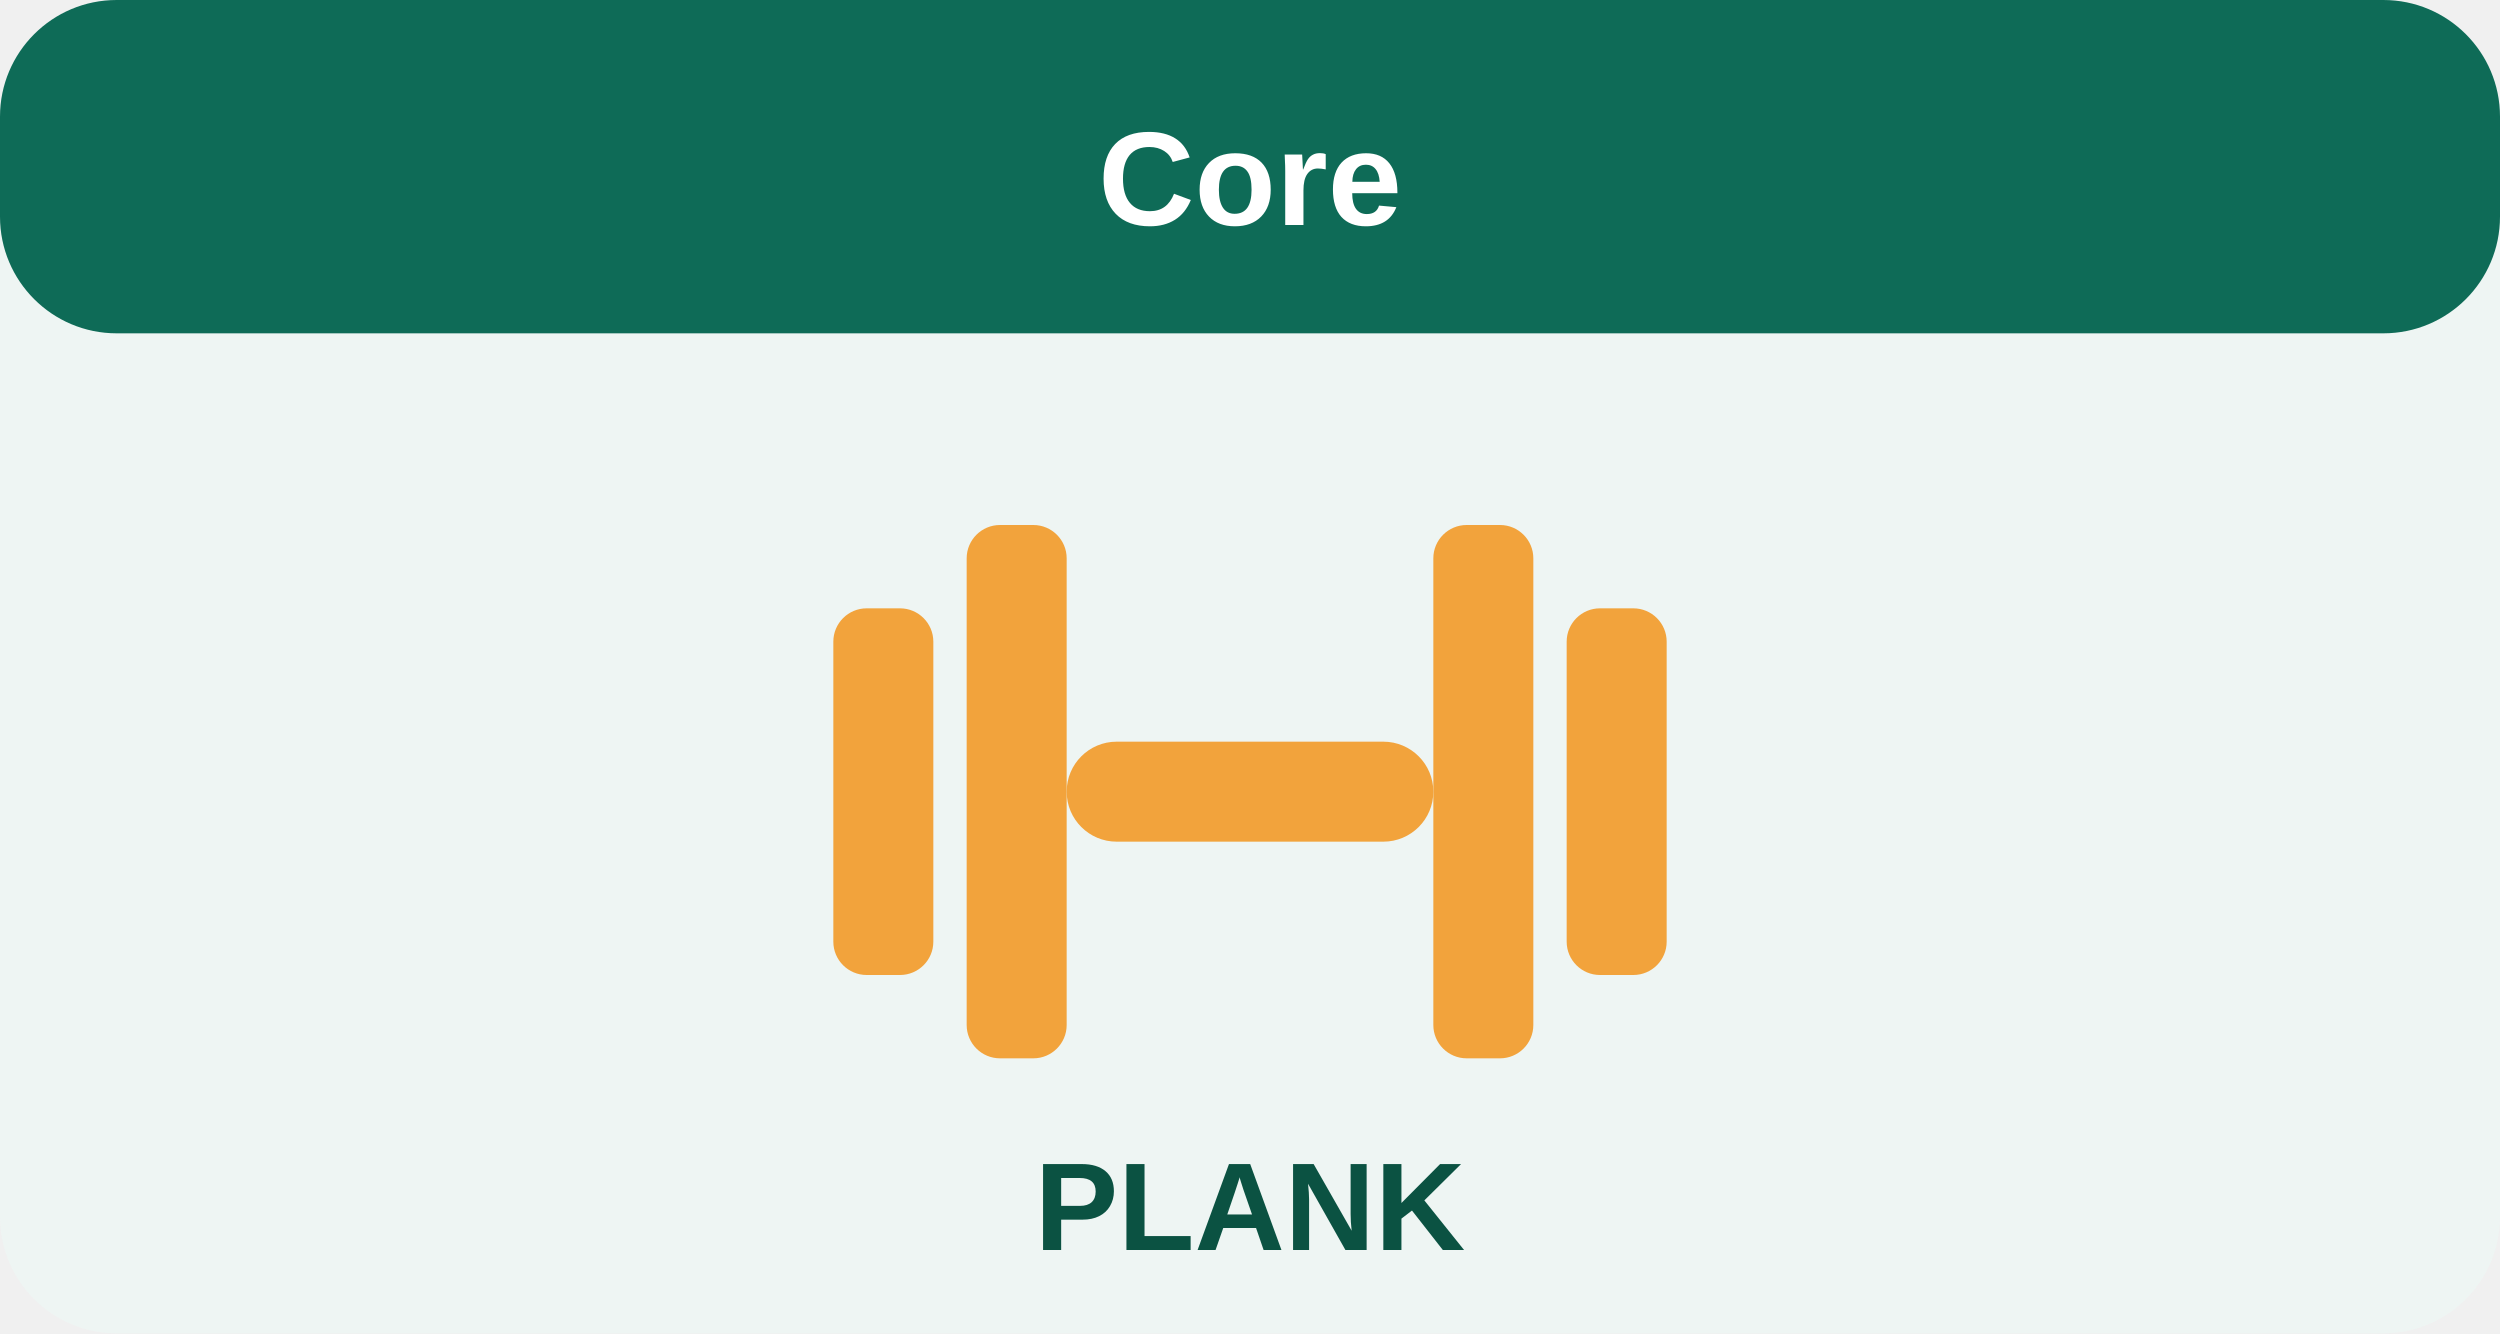
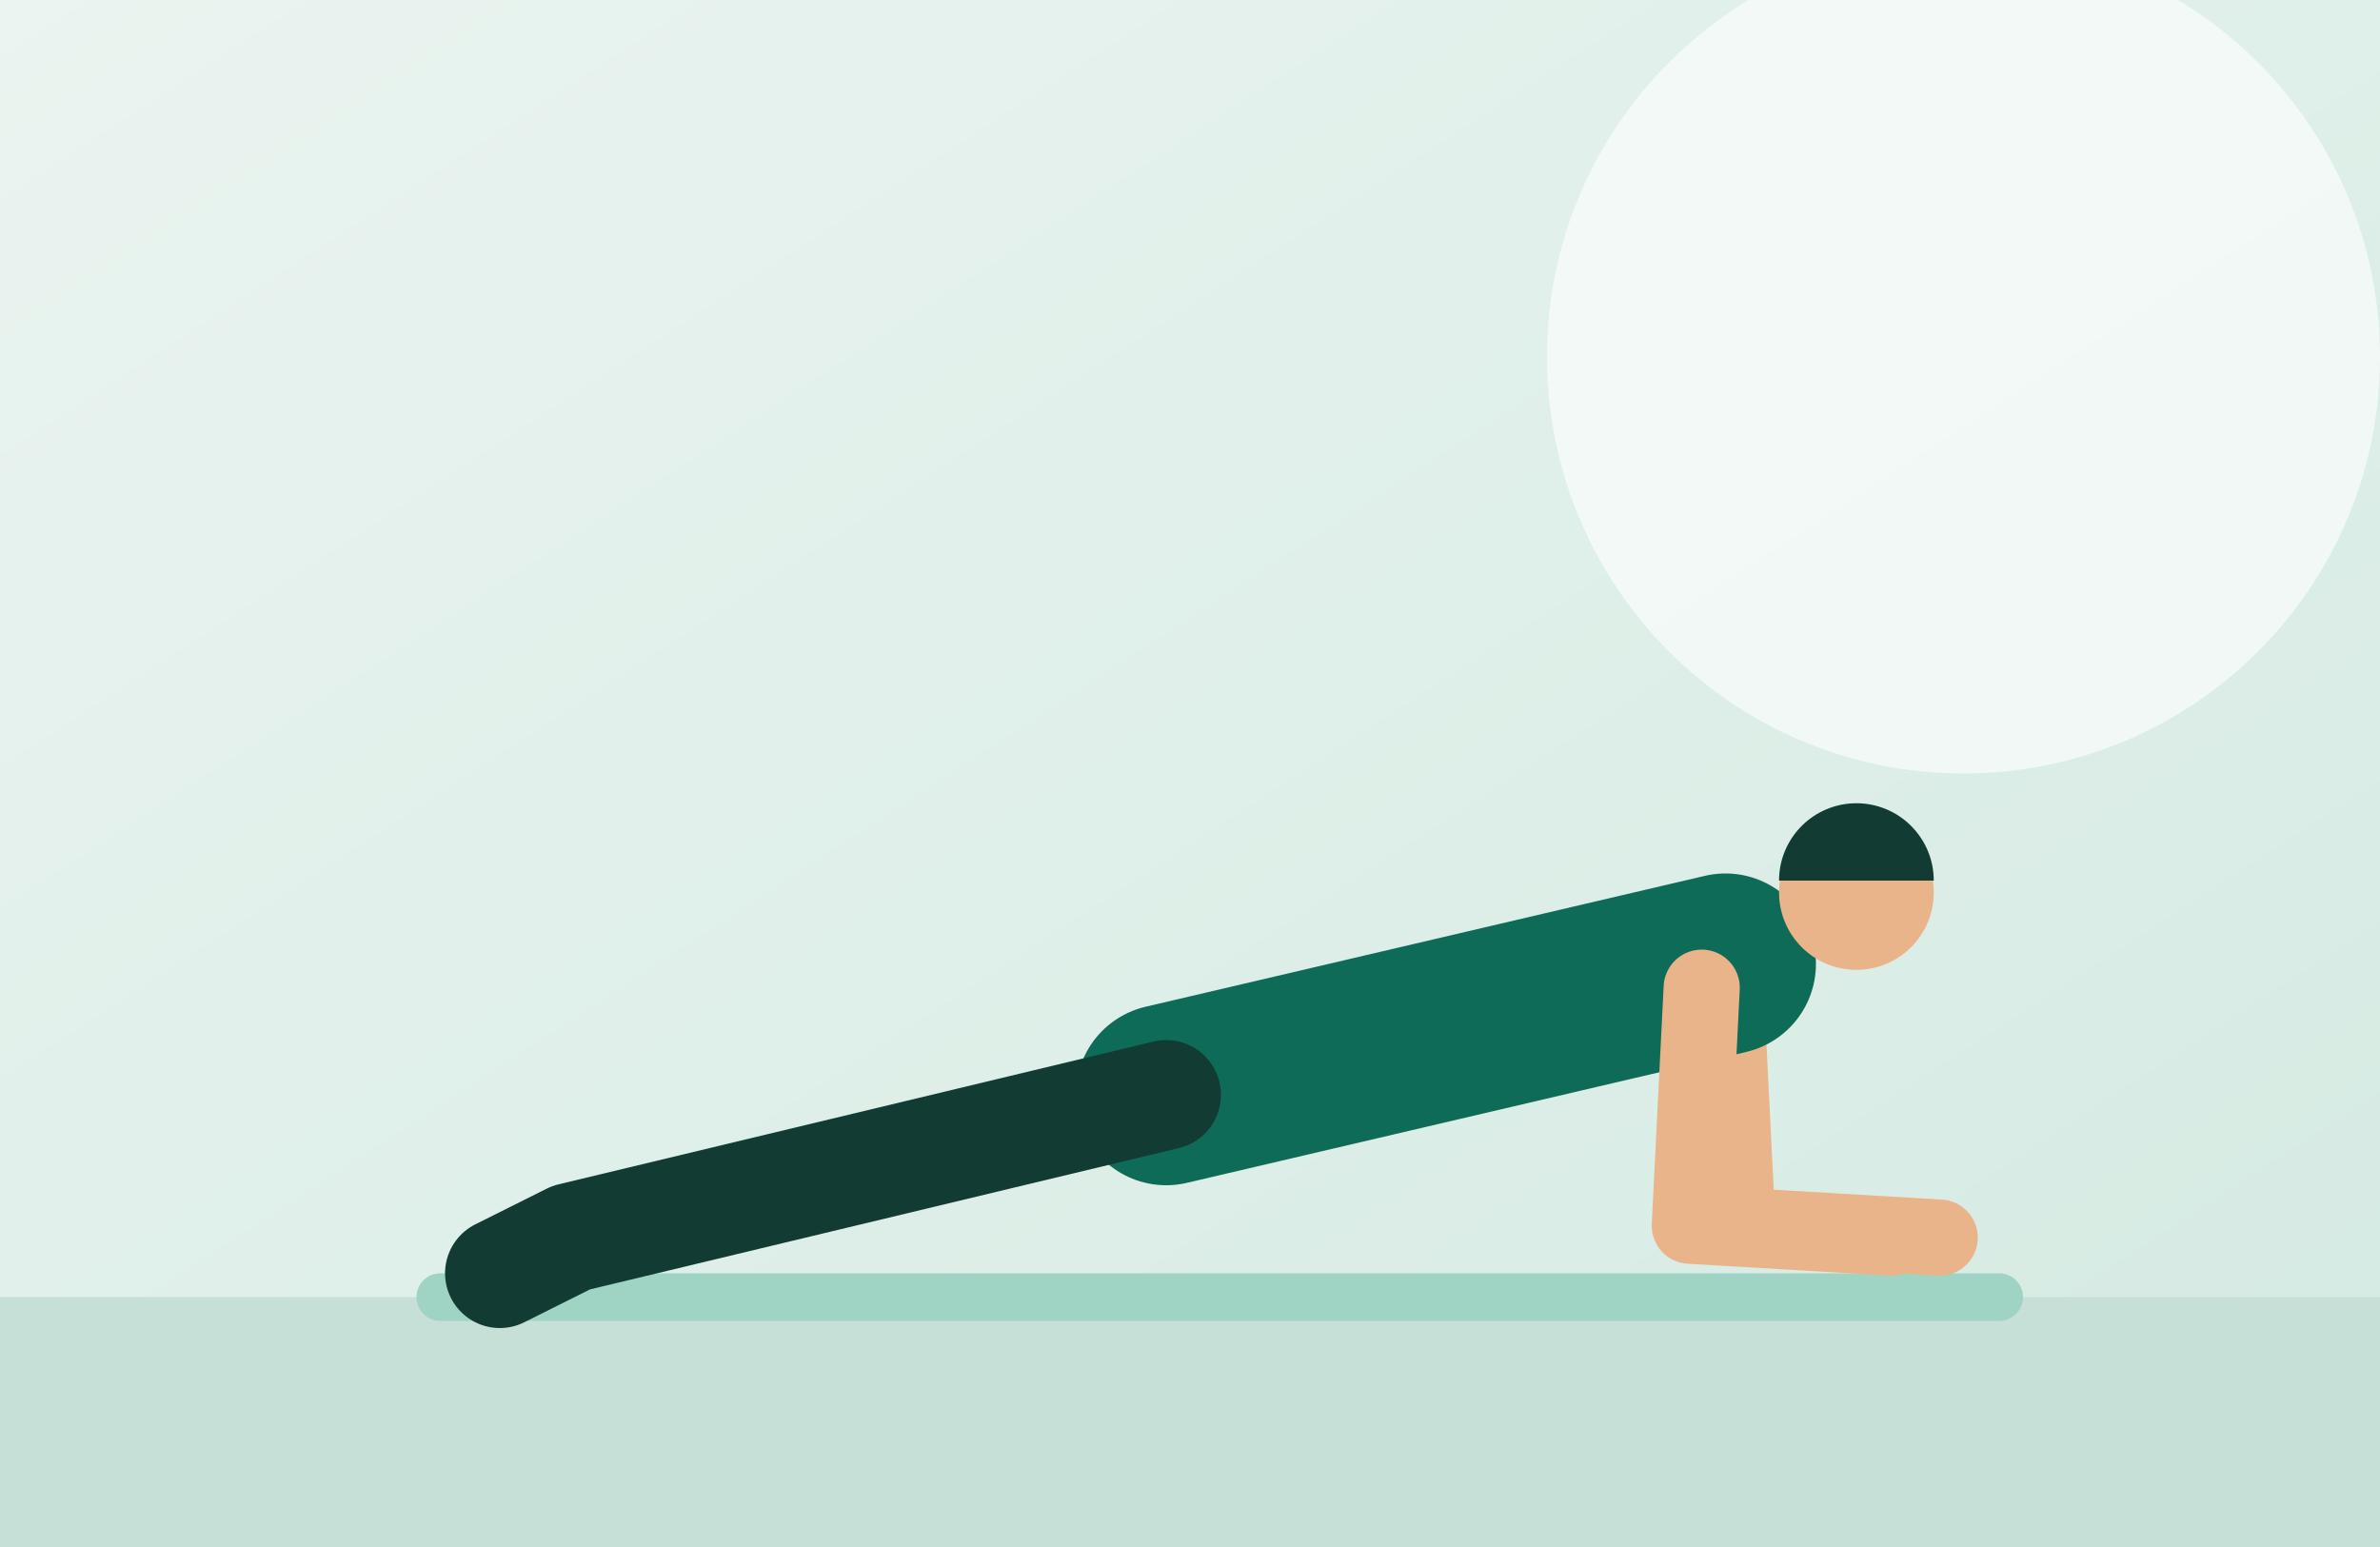
- <svg xmlns="http://www.w3.org/2000/svg" viewBox="0 0 300 160" width="300" height="160">
-   <rect width="300" height="160" rx="14" fill="#EEF5F3" />
-   <rect x="0" y="0" width="300" height="40" rx="14" fill="#0E6B57" />
-   <text x="150" y="27" font-family="Arial" font-size="16" font-weight="bold" fill="#FFFFFF" text-anchor="middle">Core</text>
-   <rect x="100" y="73" width="12" height="44" rx="4" fill="#F2A33C" />
-   <rect x="116" y="63" width="12" height="64" rx="4" fill="#F2A33C" />
-   <rect x="128" y="89" width="44" height="12" rx="6" fill="#F2A33C" />
-   <rect x="172" y="63" width="12" height="64" rx="4" fill="#F2A33C" />
-   <rect x="188" y="73" width="12" height="44" rx="4" fill="#F2A33C" />
-   <text x="150" y="150" font-family="Arial" font-size="15" font-weight="bold" fill="#0B5242" text-anchor="middle">PLANK</text>
+ <svg xmlns="http://www.w3.org/2000/svg" viewBox="0 0 400 260" width="400" height="260">
+   <defs>
+     <linearGradient id="bg" x1="0" y1="0" x2="1" y2="1">
+       <stop offset="0" stop-color="#EAF4F0" />
+       <stop offset="1" stop-color="#D4EAE2" />
+     </linearGradient>
+   </defs>
+   <rect width="400" height="260" fill="url(#bg)" />
+   <circle cx="330" cy="60" r="70" fill="#FFFFFF" opacity="0.6" />
+   <rect x="0" y="218" width="400" height="42" fill="#C6E0D7" />
+   <rect x="70" y="214" width="270" height="8" rx="4" fill="#9FD3C3" />
+   <polyline points="290,166 292,206 326,208" fill="none" stroke="#E9B48A" stroke-width="12.8" stroke-linecap="round" stroke-linejoin="round" />
+   <polyline points="196,184 290,162" fill="none" stroke="#0E6B57" stroke-width="30.4" stroke-linecap="round" stroke-linejoin="round" />
+   <polyline points="196,184 96,208 84,214" fill="none" stroke="#123B33" stroke-width="18.4" stroke-linecap="round" stroke-linejoin="round" />
+   <circle cx="312" cy="150" r="13" fill="#E9B48A" />
+   <path d="M299 148 a13 13 0 0 1 26 0 z" fill="#123B33" />
+   <polyline points="286,166 284,206 318,208" fill="none" stroke="#E9B48A" stroke-width="12.8" stroke-linecap="round" stroke-linejoin="round" />
</svg>
